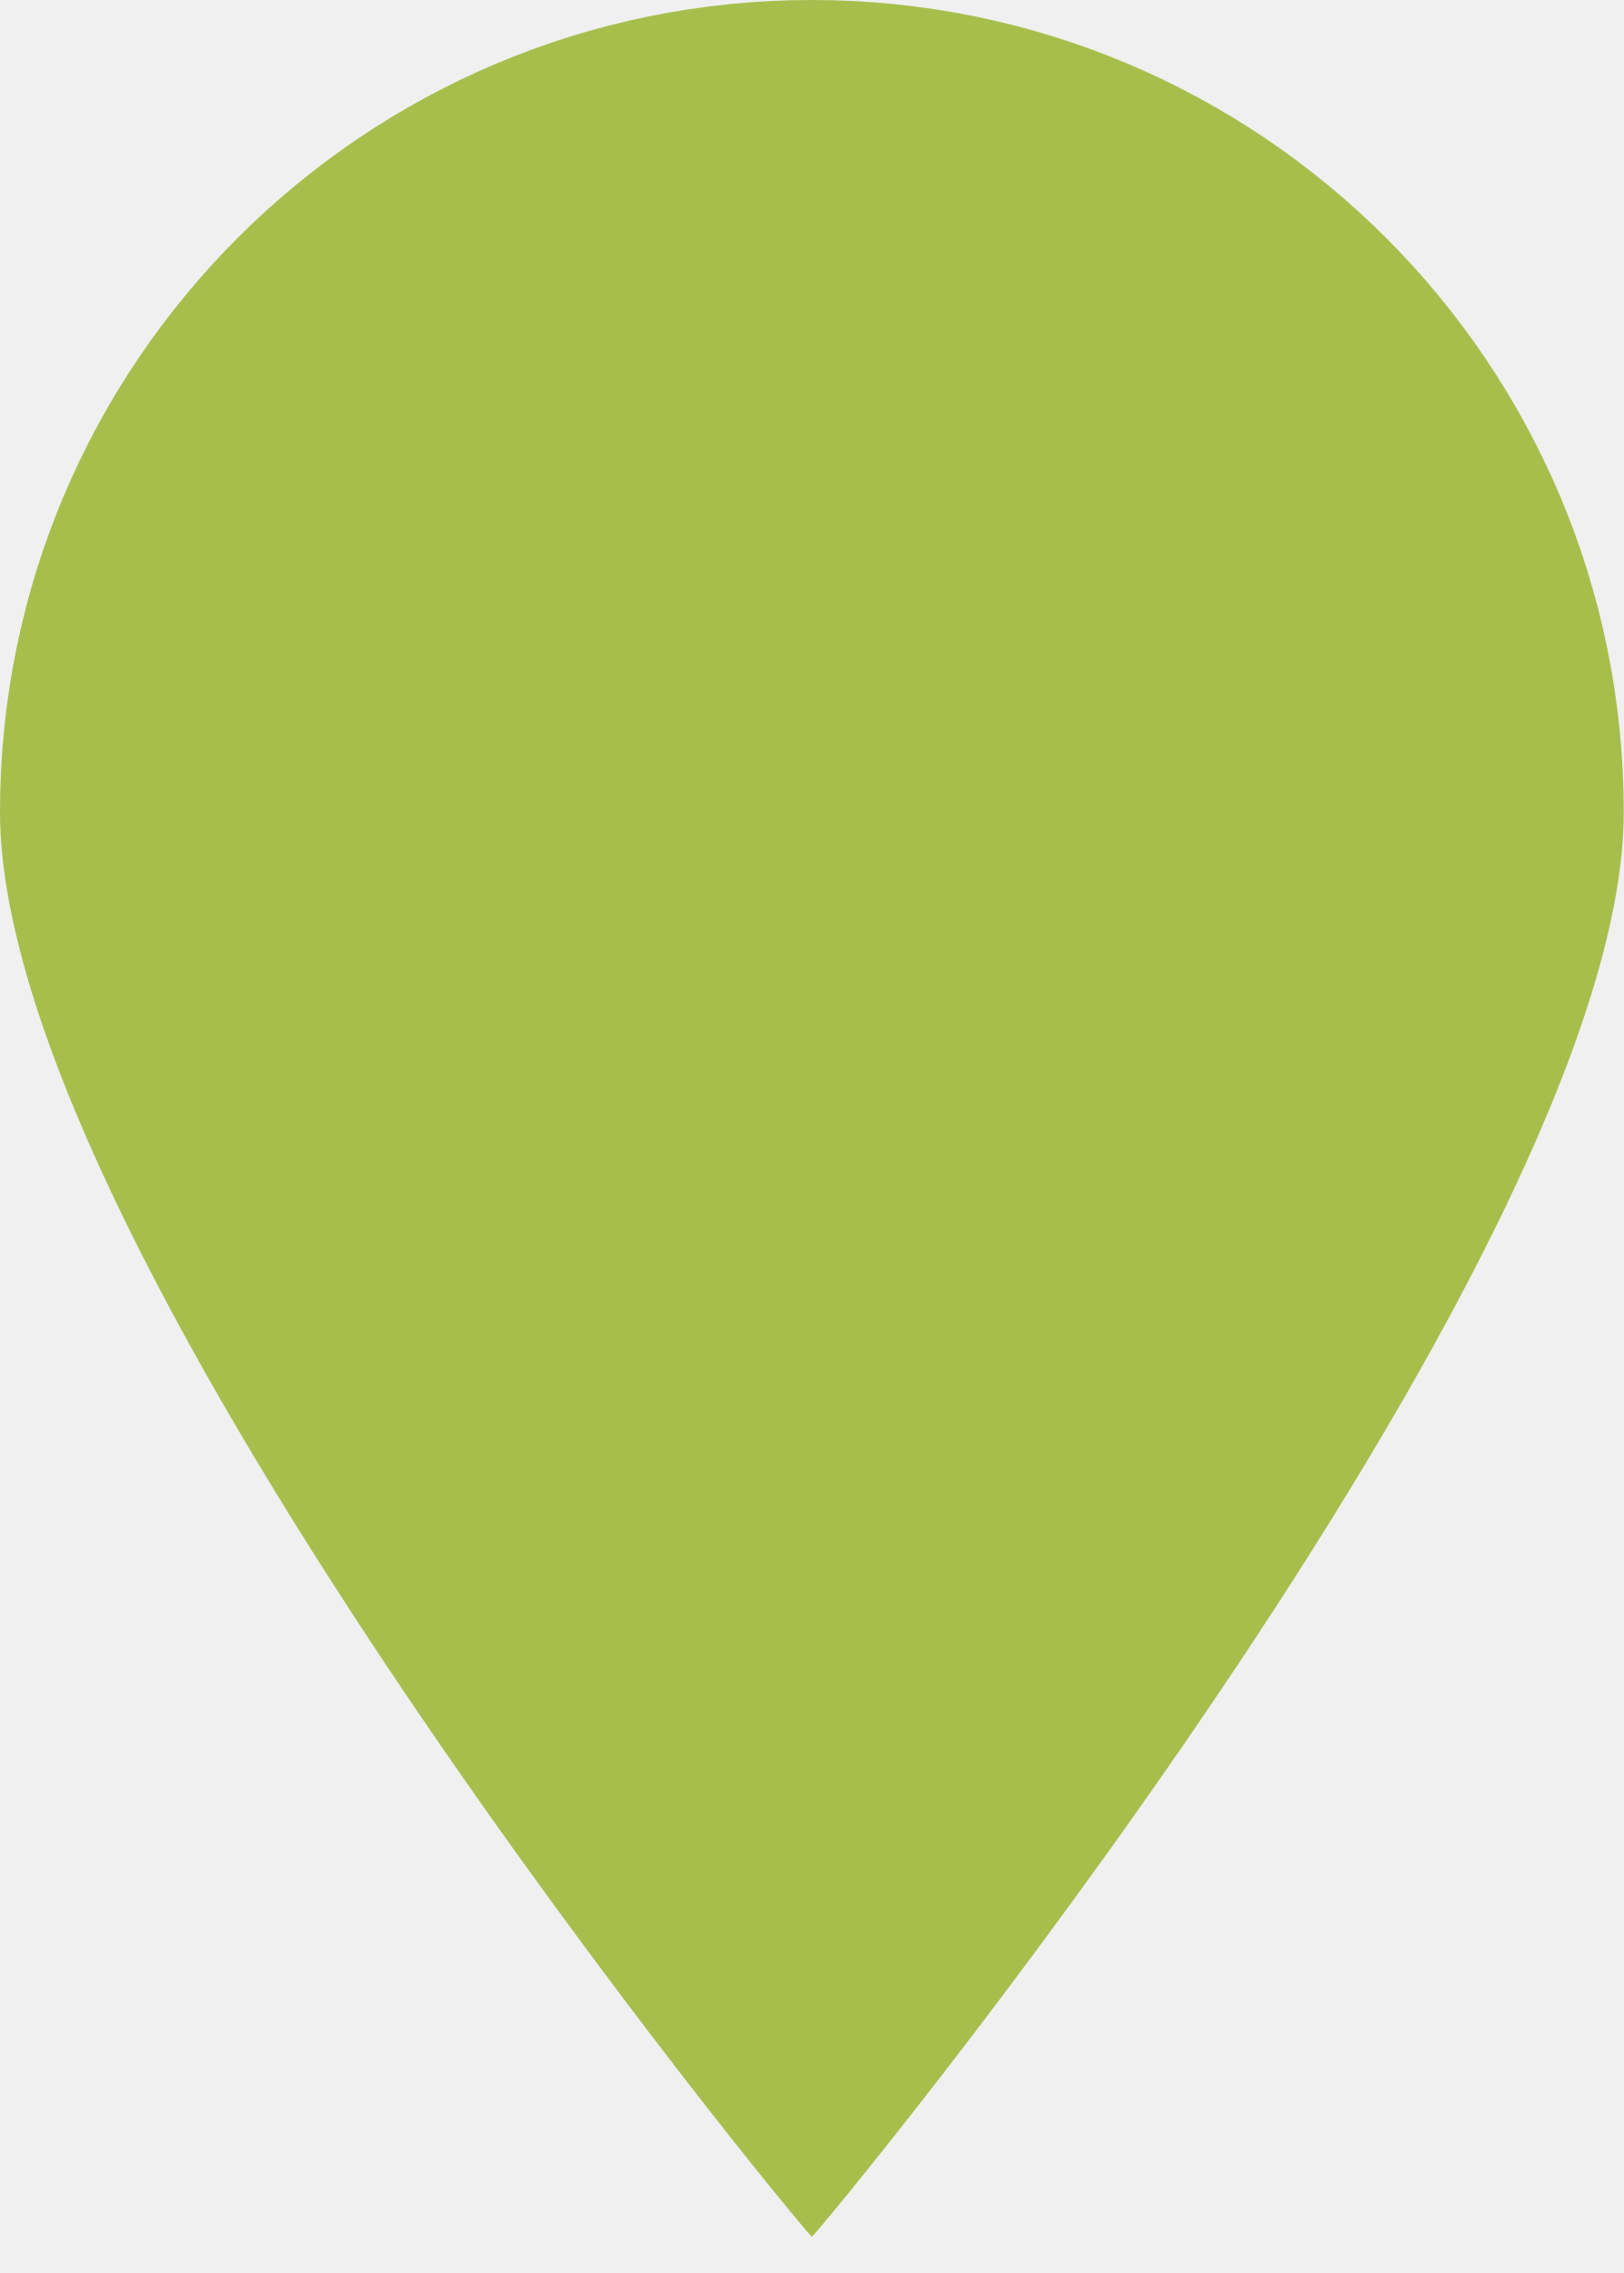
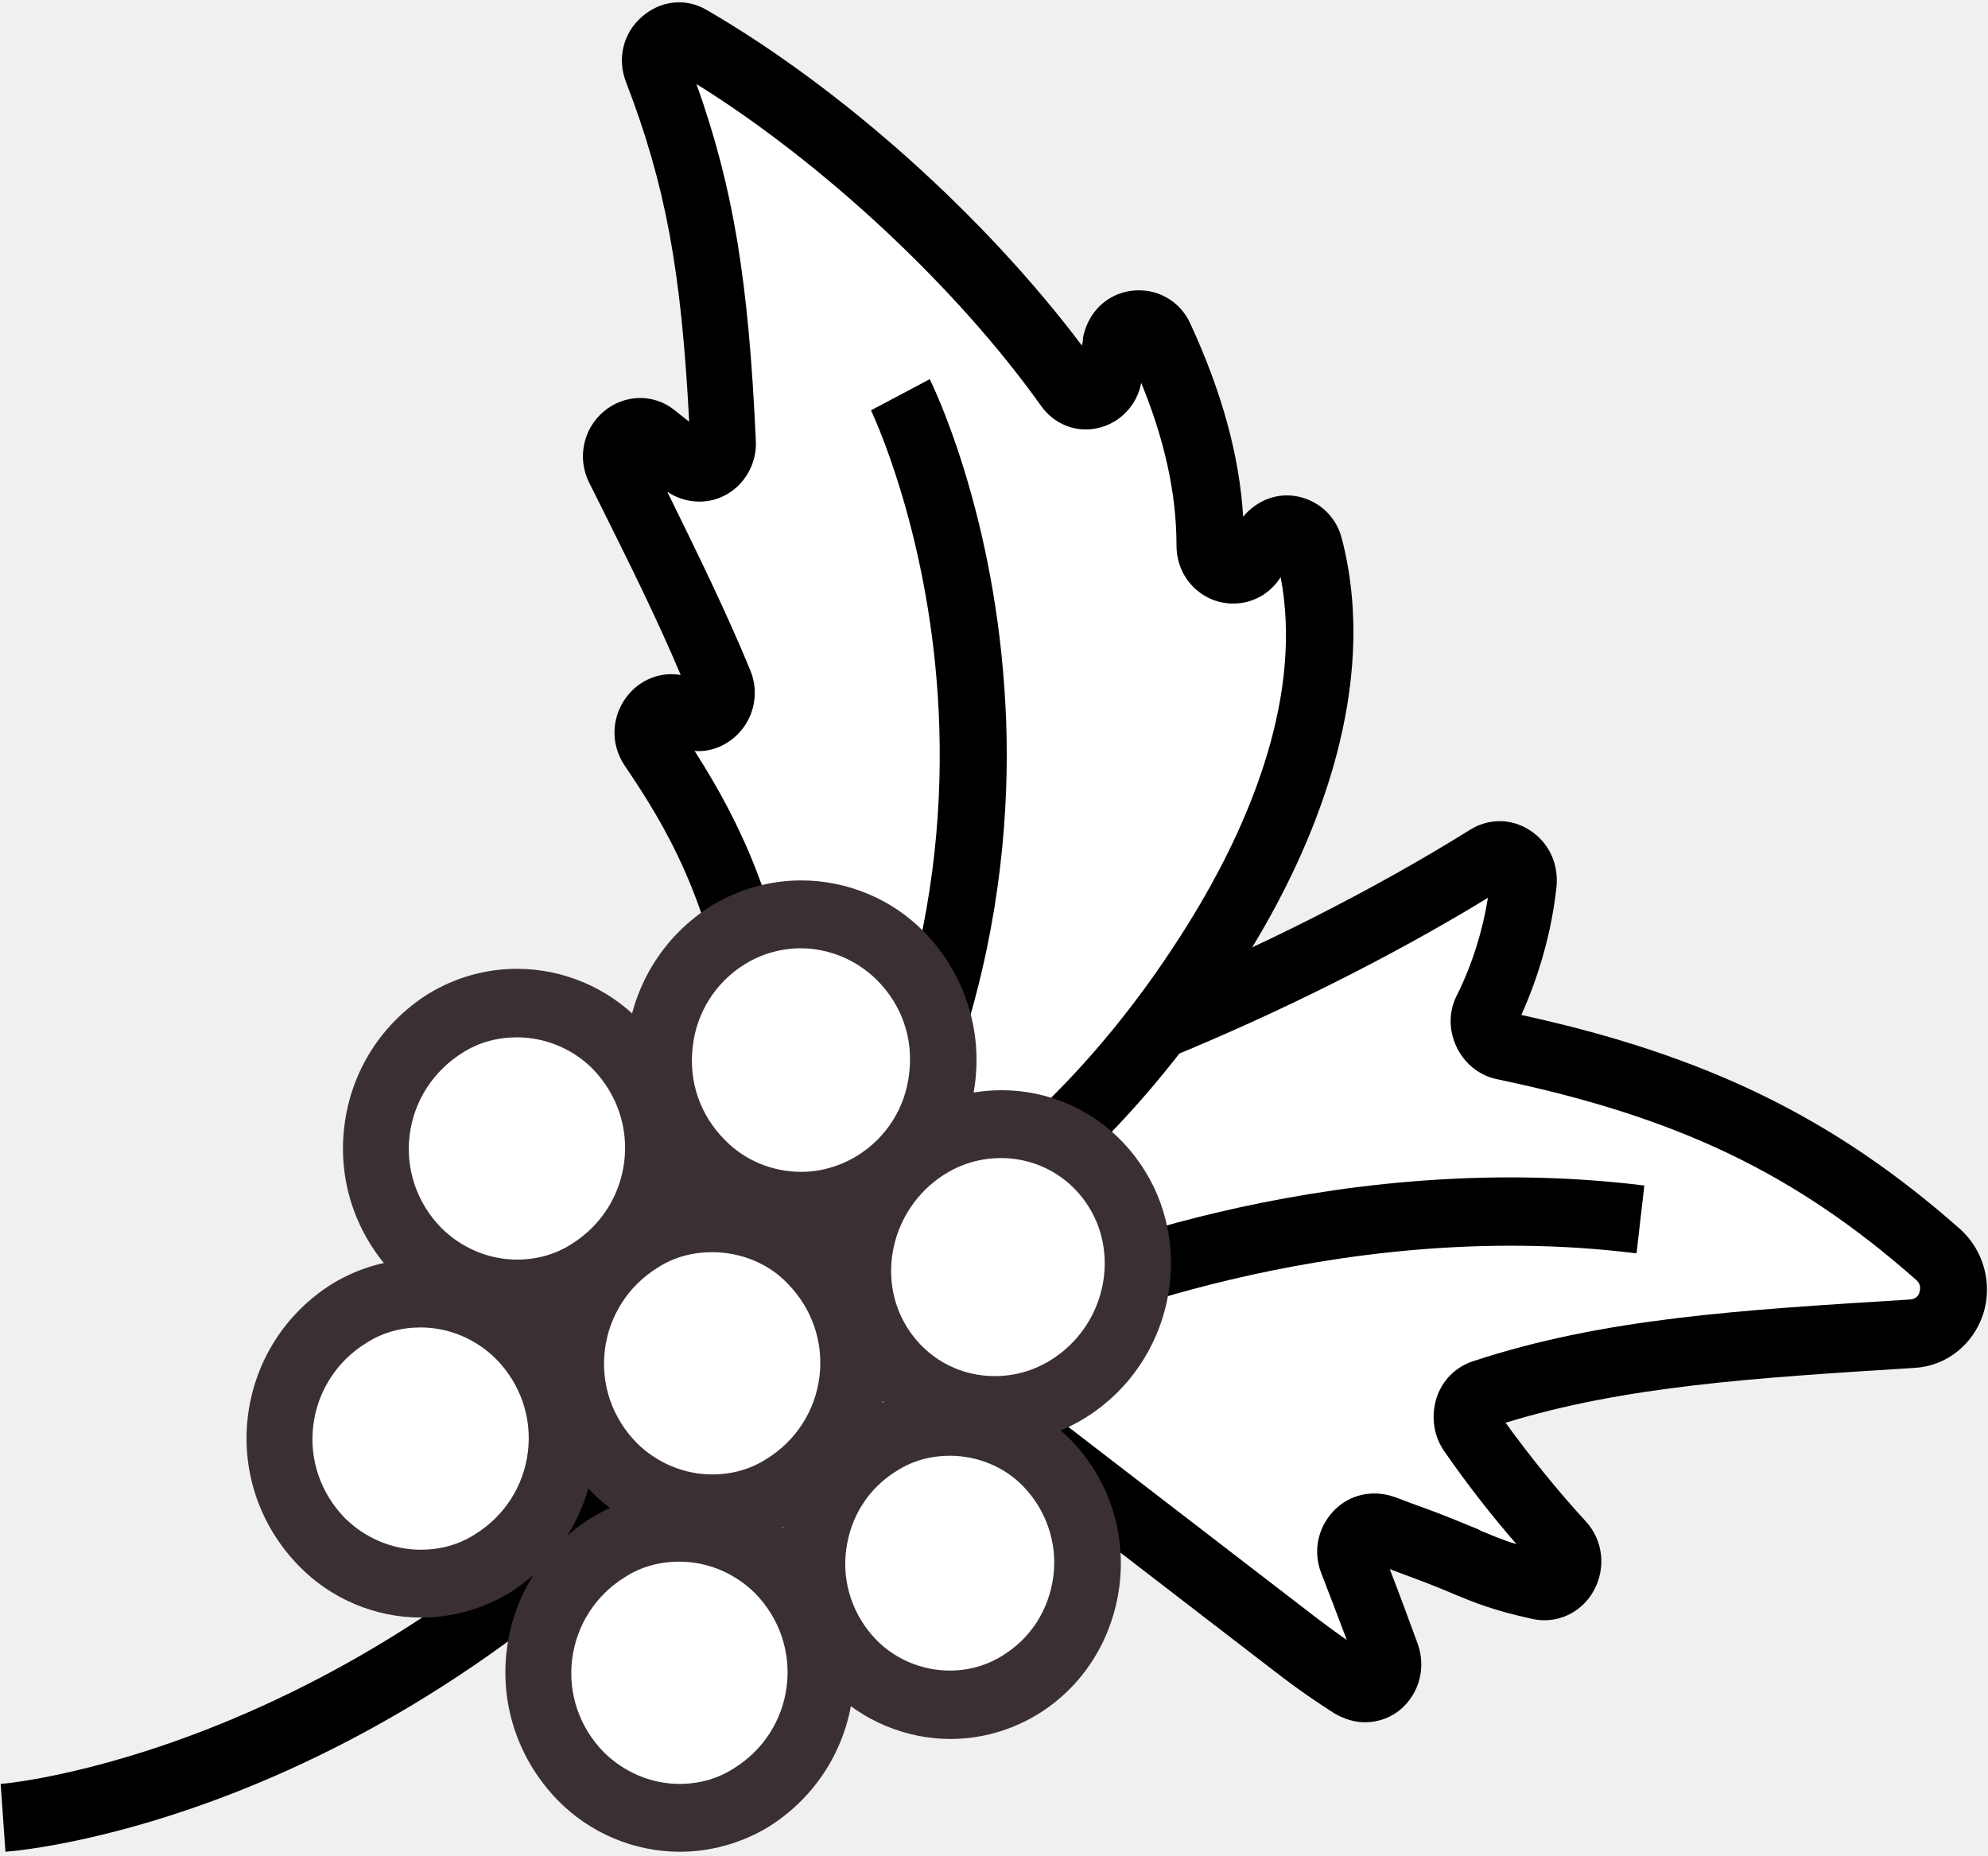
- <svg xmlns="http://www.w3.org/2000/svg" width="20px" height="28px" viewBox="0 0 20 28" version="1.1">
+ <svg xmlns="http://www.w3.org/2000/svg" width="15px" height="14px" viewBox="0 0 15 14" version="1.1">
  <defs />
-   <g id="Symbols" stroke="none" stroke-width="1" fill="none" fill-rule="evenodd">
-     <g id="Component-/-Map-/-Roaster-Placemarker" fill="#A7BE4D">
-       <g id="Roaster-Coffee-Icon">
-         <path d="M10,27.553 C10.048,27.553 20,15.523 20,10 C20,4.477 15.523,0 10,0 C4.477,0 0,4.477 0,10 C0,15.523 9.952,27.553 10,27.553 Z" id="Oval-Copy" />
+   <g id="Page-1" stroke="none" stroke-width="1" fill="none" fill-rule="evenodd">
+     <g id="Group" transform="translate(-4, -1)" fill-rule="nonzero">
+       <g id="coffee-tree" transform="translate(4, 1)">
+         <path d="M11.191,10.519 C12.128,10.209 13.079,10.148 14.433,10.063 C14.73,10.044 14.854,9.668 14.63,9.466 C13.66,8.607 12.709,8.174 11.341,7.888 C11.227,7.864 11.163,7.733 11.218,7.63 C11.369,7.324 11.465,6.995 11.502,6.657 C11.52,6.502 11.36,6.399 11.232,6.479 C10.463,6.962 9.553,7.413 8.744,7.742 C8.945,7.479 9.128,7.207 9.284,6.939 C9.759,6.126 10.116,5.111 9.887,4.177 C9.883,4.167 9.883,4.158 9.878,4.148 C9.841,4.003 9.659,3.96 9.567,4.078 C9.526,4.13 9.485,4.181 9.444,4.233 C9.338,4.364 9.128,4.289 9.128,4.115 C9.128,3.594 8.986,3.087 8.748,2.57 C8.675,2.41 8.442,2.438 8.41,2.612 C8.396,2.687 8.383,2.762 8.369,2.833 C8.341,2.993 8.145,3.04 8.053,2.913 C7.395,1.992 6.311,0.954 5.2,0.31 C5.053,0.226 4.884,0.376 4.948,0.536 C5.273,1.377 5.392,2.067 5.451,3.34 C5.46,3.5 5.277,3.594 5.159,3.491 C5.085,3.425 5.008,3.364 4.93,3.303 C4.779,3.185 4.578,3.359 4.665,3.533 C4.916,4.045 5.209,4.623 5.428,5.163 C5.497,5.328 5.314,5.483 5.168,5.389 C5.163,5.384 5.159,5.384 5.154,5.379 C4.989,5.271 4.802,5.473 4.912,5.638 C5.273,6.168 5.579,6.723 5.748,7.719 C5.753,7.752 5.767,7.785 5.79,7.808 L6.713,8.898 C6.723,8.907 6.727,8.917 6.736,8.931 L7.765,10.843 C7.779,10.866 7.793,10.885 7.816,10.899 C8.447,11.383 9.073,11.867 9.704,12.351 C9.905,12.506 10.002,12.577 10.212,12.713 C10.358,12.807 10.532,12.656 10.473,12.492 C10.386,12.252 10.294,12.013 10.203,11.778 C10.148,11.632 10.285,11.482 10.431,11.538 C10.619,11.609 10.797,11.67 11.012,11.759 C11.177,11.83 11.296,11.891 11.625,11.961 C11.799,11.999 11.913,11.787 11.79,11.656 C11.543,11.388 11.314,11.101 11.104,10.801 C11.03,10.697 11.076,10.556 11.191,10.519 Z" id="Shape" fill="#FFFFFF" />
+         <path d="M0.041,13.972 L0.005,13.46 C0.037,13.46 3.082,13.192 5.588,9.955 C8.232,6.54 6.585,3.129 6.572,3.096 L7.015,2.861 C7.034,2.899 7.482,3.81 7.578,5.187 C7.669,6.45 7.463,8.362 5.977,10.279 C3.334,13.695 0.174,13.962 0.041,13.972 Z" id="Shape" fill="#000000" />
+         <path d="M7.162,9.518 L6.919,9.067 C7.701,8.626 8.479,7.803 9.064,6.807 C9.434,6.173 9.832,5.243 9.663,4.355 L9.636,4.393 C9.521,4.538 9.334,4.59 9.16,4.529 C8.986,4.463 8.877,4.303 8.877,4.115 C8.877,3.73 8.79,3.326 8.611,2.889 C8.579,3.058 8.451,3.19 8.291,3.228 C8.127,3.27 7.953,3.204 7.852,3.058 C7.212,2.161 6.206,1.226 5.255,0.634 C5.534,1.419 5.648,2.114 5.703,3.326 C5.712,3.5 5.616,3.664 5.465,3.74 C5.328,3.81 5.163,3.796 5.035,3.711 C5.245,4.139 5.479,4.613 5.662,5.06 C5.735,5.238 5.684,5.44 5.543,5.562 C5.456,5.638 5.346,5.675 5.241,5.666 C5.602,6.23 5.858,6.803 6.009,7.719 L5.515,7.803 C5.351,6.784 5.03,6.244 4.715,5.779 C4.596,5.605 4.614,5.379 4.756,5.224 C4.857,5.116 4.998,5.069 5.136,5.093 C4.962,4.679 4.752,4.256 4.546,3.843 L4.445,3.641 C4.354,3.458 4.399,3.237 4.555,3.105 C4.71,2.974 4.93,2.969 5.085,3.091 C5.122,3.119 5.159,3.152 5.2,3.181 C5.14,2.034 5.021,1.395 4.724,0.62 C4.655,0.446 4.701,0.249 4.843,0.127 C4.98,0.005 5.172,-0.019 5.332,0.075 C6.361,0.672 7.431,1.635 8.163,2.607 C8.168,2.589 8.172,2.57 8.172,2.546 C8.209,2.358 8.351,2.217 8.538,2.194 C8.726,2.17 8.904,2.269 8.982,2.443 C9.22,2.96 9.352,3.439 9.38,3.899 C9.485,3.772 9.645,3.711 9.805,3.749 C9.965,3.787 10.088,3.909 10.125,4.068 L10.134,4.101 C10.399,5.191 9.938,6.314 9.503,7.056 C8.867,8.142 8.017,9.034 7.162,9.518 Z" id="Shape" fill="#000000" />
+         <path d="M10.299,12.995 C10.221,12.995 10.143,12.971 10.07,12.929 C9.851,12.788 9.75,12.713 9.549,12.558 L7.633,11.083 L7.934,10.669 L9.851,12.144 C9.979,12.243 10.061,12.304 10.162,12.374 C10.098,12.205 10.034,12.036 9.97,11.872 C9.905,11.707 9.942,11.529 10.061,11.402 C10.18,11.275 10.358,11.238 10.518,11.294 C10.573,11.313 10.628,11.336 10.683,11.355 C10.816,11.402 10.948,11.454 11.104,11.519 C11.131,11.529 11.154,11.538 11.177,11.552 C11.259,11.585 11.332,11.618 11.442,11.651 C11.25,11.43 11.067,11.195 10.898,10.951 C10.816,10.834 10.797,10.688 10.838,10.552 C10.88,10.415 10.985,10.312 11.117,10.27 C12.101,9.946 13.12,9.885 14.415,9.805 C14.46,9.8 14.479,9.772 14.483,9.748 C14.488,9.73 14.497,9.692 14.46,9.659 C13.55,8.856 12.663,8.428 11.291,8.142 C11.159,8.113 11.049,8.024 10.989,7.897 C10.93,7.77 10.93,7.63 10.994,7.507 C11.108,7.277 11.186,7.028 11.227,6.774 C10.505,7.216 9.636,7.648 8.831,7.977 L8.648,7.498 C9.476,7.164 10.367,6.713 11.09,6.262 C11.232,6.173 11.405,6.173 11.547,6.267 C11.689,6.361 11.762,6.521 11.744,6.695 C11.707,7.028 11.616,7.352 11.479,7.658 C12.873,7.963 13.838,8.433 14.79,9.274 C14.968,9.434 15.037,9.687 14.963,9.917 C14.886,10.148 14.684,10.307 14.447,10.321 C13.23,10.397 12.261,10.458 11.36,10.735 C11.547,10.993 11.748,11.242 11.963,11.477 C12.096,11.618 12.119,11.83 12.027,11.999 C11.936,12.168 11.748,12.257 11.561,12.215 C11.259,12.149 11.117,12.088 10.98,12.032 L10.912,12.003 C10.765,11.942 10.633,11.895 10.509,11.848 C10.5,11.844 10.495,11.844 10.486,11.839 C10.559,12.027 10.628,12.215 10.697,12.403 C10.761,12.581 10.71,12.779 10.564,12.901 C10.491,12.962 10.395,12.995 10.299,12.995 Z" id="Shape" fill="#000000" />
+         <path d="M7.953,10.077 L7.752,9.607 C7.838,9.57 9.942,8.64 12.407,8.945 L12.348,9.457 C10.024,9.166 7.976,10.068 7.953,10.077 Z" id="Shape" fill="#000000" />
+         <path d="M6.796,7.216 C7.299,7.728 7.198,8.579 6.59,8.95 C6.178,9.203 5.634,9.138 5.291,8.785 C4.788,8.273 4.889,7.423 5.497,7.052 C5.909,6.798 6.453,6.868 6.796,7.216 Z" id="Shape" fill="#FFFFFF" />
+         <path d="M6.123,9.504 C6.622,10.011 6.521,10.857 5.918,11.228 C5.506,11.482 4.966,11.411 4.628,11.068 C4.13,10.561 4.23,9.715 4.834,9.344 C5.245,9.091 5.78,9.156 6.123,9.504 Z" id="Shape" fill="#FFFFFF" />
+         <path d="M7.898,11.036 C8.383,11.534 8.287,12.356 7.697,12.717 C7.294,12.962 6.773,12.896 6.439,12.558 C5.954,12.06 6.05,11.238 6.64,10.876 C7.043,10.632 7.564,10.697 7.898,11.036 Z" id="Shape" fill="#FFFFFF" />
+         <ellipse id="Oval" fill="#FFFFFF" transform="translate(7.52706, 9.561495) rotate(-38.02625) translate(-7.52706, -9.561495) " cx="7.527" cy="9.561" rx="1.066" ry="1.066" />
+         <path d="M4.651,7.883 C5.149,8.391 5.049,9.236 4.445,9.607 C4.034,9.861 3.494,9.791 3.155,9.448 C2.657,8.94 2.758,8.095 3.361,7.723 C3.773,7.47 4.312,7.54 4.651,7.883 Z" id="Shape" fill="#FFFFFF" />
+         <path d="M3.924,10.072 C4.422,10.58 4.322,11.426 3.718,11.797 C3.306,12.05 2.767,11.98 2.428,11.637 C1.93,11.13 2.03,10.284 2.634,9.913 C3.046,9.659 3.581,9.725 3.924,10.072 Z" id="Shape" fill="#FFFFFF" />
+         <path d="M5.877,11.839 C6.375,12.346 6.274,13.192 5.671,13.563 C5.259,13.817 4.72,13.746 4.381,13.403 C3.883,12.896 3.983,12.05 4.587,11.679 C4.998,11.426 5.534,11.491 5.877,11.839 Z" id="Shape" fill="#FFFFFF" />
+         <path d="M6.046,9.358 C5.698,9.358 5.36,9.217 5.117,8.968 C4.825,8.668 4.683,8.254 4.733,7.836 C4.784,7.418 5.017,7.052 5.373,6.831 C5.575,6.709 5.808,6.643 6.046,6.643 C6.393,6.643 6.732,6.784 6.974,7.033 C7.267,7.334 7.409,7.747 7.358,8.165 C7.308,8.583 7.075,8.95 6.718,9.17 C6.512,9.297 6.284,9.358 6.046,9.358 Z M6.041,7.155 C5.895,7.155 5.748,7.197 5.625,7.272 C5.401,7.409 5.255,7.639 5.227,7.897 C5.195,8.16 5.282,8.414 5.47,8.602 C5.62,8.757 5.831,8.842 6.046,8.842 C6.192,8.842 6.338,8.799 6.462,8.724 C6.686,8.588 6.832,8.358 6.86,8.099 C6.892,7.836 6.805,7.583 6.617,7.395 C6.466,7.244 6.256,7.155 6.041,7.155 Z" id="Shape" fill="#3A3033" />
+         <path d="M7.171,13.121 C6.832,13.121 6.503,12.981 6.265,12.741 C5.977,12.45 5.84,12.046 5.89,11.637 C5.941,11.228 6.165,10.871 6.512,10.66 C6.709,10.538 6.933,10.477 7.166,10.477 C7.505,10.477 7.834,10.617 8.072,10.857 C8.36,11.148 8.497,11.552 8.447,11.961 C8.396,12.37 8.172,12.727 7.825,12.938 C7.628,13.056 7.404,13.121 7.171,13.121 Z M7.166,10.984 C7.024,10.984 6.887,11.021 6.768,11.097 C6.553,11.228 6.416,11.444 6.384,11.698 C6.352,11.947 6.439,12.196 6.613,12.374 C6.755,12.52 6.96,12.605 7.166,12.605 C7.308,12.605 7.445,12.567 7.564,12.492 C7.779,12.36 7.916,12.144 7.948,11.891 C7.98,11.642 7.893,11.393 7.72,11.214 C7.578,11.068 7.377,10.984 7.166,10.984 Z" id="Shape" fill="#3A3033" />
+         <path d="M7.505,10.895 C7.107,10.895 6.736,10.711 6.494,10.392 C6.055,9.819 6.165,8.973 6.736,8.517 C6.97,8.33 7.262,8.226 7.555,8.226 C7.953,8.226 8.323,8.409 8.566,8.729 C9.005,9.302 8.895,10.143 8.323,10.603 C8.09,10.791 7.797,10.895 7.505,10.895 Z M7.555,8.738 C7.367,8.738 7.194,8.799 7.043,8.921 C6.691,9.208 6.617,9.725 6.887,10.077 C7.034,10.27 7.258,10.383 7.505,10.383 C7.692,10.383 7.866,10.321 8.017,10.199 C8.369,9.913 8.442,9.396 8.172,9.044 C8.026,8.851 7.797,8.738 7.555,8.738 Z" id="Shape" fill="#3A3033" />
+         <path d="M5.378,11.637 C5.03,11.637 4.697,11.496 4.454,11.247 C4.162,10.946 4.02,10.538 4.07,10.119 C4.12,9.701 4.354,9.34 4.706,9.119 C4.907,8.997 5.136,8.931 5.373,8.931 C5.721,8.931 6.055,9.072 6.297,9.321 C6.59,9.621 6.732,10.03 6.681,10.448 C6.631,10.866 6.398,11.228 6.046,11.449 C5.845,11.571 5.611,11.637 5.378,11.637 Z M5.373,9.448 C5.227,9.448 5.085,9.485 4.962,9.565 C4.742,9.701 4.596,9.927 4.564,10.185 C4.532,10.444 4.619,10.697 4.802,10.885 C4.953,11.036 5.159,11.125 5.373,11.125 C5.52,11.125 5.662,11.087 5.785,11.007 C6.005,10.871 6.151,10.646 6.183,10.387 C6.215,10.129 6.128,9.875 5.945,9.687 C5.799,9.532 5.588,9.448 5.373,9.448 Z" id="Shape" fill="#3A3033" />
+         <path d="M3.905,10.016 C3.558,10.016 3.224,9.875 2.982,9.626 C2.689,9.326 2.547,8.917 2.598,8.499 C2.648,8.081 2.881,7.719 3.233,7.498 C3.434,7.376 3.663,7.31 3.901,7.31 C4.248,7.31 4.582,7.451 4.825,7.7 C5.117,8.001 5.259,8.409 5.209,8.828 C5.159,9.246 4.925,9.607 4.573,9.828 C4.372,9.95 4.143,10.016 3.905,10.016 Z M3.901,7.827 C3.755,7.827 3.613,7.864 3.489,7.944 C3.27,8.081 3.123,8.306 3.091,8.564 C3.059,8.823 3.146,9.077 3.329,9.264 C3.48,9.415 3.686,9.504 3.901,9.504 C4.047,9.504 4.189,9.466 4.312,9.387 C4.532,9.25 4.678,9.025 4.71,8.766 C4.742,8.508 4.655,8.254 4.473,8.066 C4.326,7.916 4.116,7.827 3.901,7.827 Z" id="Shape" fill="#3A3033" />
+         <path d="M3.178,12.205 C2.831,12.205 2.497,12.064 2.255,11.815 C1.962,11.515 1.82,11.106 1.87,10.688 C1.921,10.27 2.154,9.908 2.506,9.687 C2.707,9.565 2.936,9.499 3.174,9.499 C3.521,9.499 3.855,9.64 4.098,9.889 C4.39,10.19 4.532,10.599 4.482,11.017 C4.431,11.435 4.198,11.797 3.846,12.017 C3.645,12.14 3.412,12.205 3.178,12.205 Z M3.174,10.016 C3.027,10.016 2.886,10.054 2.762,10.134 C2.543,10.27 2.396,10.495 2.364,10.754 C2.332,11.012 2.419,11.266 2.602,11.454 C2.753,11.604 2.959,11.693 3.174,11.693 C3.32,11.693 3.462,11.656 3.585,11.576 C3.805,11.44 3.951,11.214 3.983,10.956 C4.015,10.697 3.928,10.444 3.745,10.256 C3.595,10.105 3.389,10.016 3.174,10.016 Z" id="Shape" fill="#3A3033" />
+         <path d="M5.131,13.972 C4.784,13.972 4.45,13.831 4.207,13.582 C3.915,13.281 3.773,12.872 3.823,12.454 C3.873,12.036 4.107,11.674 4.459,11.454 C4.66,11.332 4.889,11.266 5.127,11.266 C5.474,11.266 5.808,11.407 6.05,11.656 C6.343,11.956 6.485,12.365 6.434,12.783 C6.384,13.201 6.151,13.563 5.799,13.784 C5.598,13.906 5.364,13.972 5.131,13.972 Z M5.127,11.783 C4.98,11.783 4.838,11.82 4.715,11.9 C4.495,12.036 4.349,12.262 4.317,12.52 C4.285,12.779 4.372,13.032 4.555,13.22 C4.706,13.37 4.912,13.46 5.127,13.46 C5.273,13.46 5.415,13.422 5.538,13.342 C5.758,13.206 5.904,12.981 5.936,12.722 C5.968,12.464 5.881,12.21 5.698,12.022 C5.547,11.872 5.341,11.783 5.127,11.783 Z" id="Shape" fill="#3A3033" />
      </g>
    </g>
  </g>
</svg>
